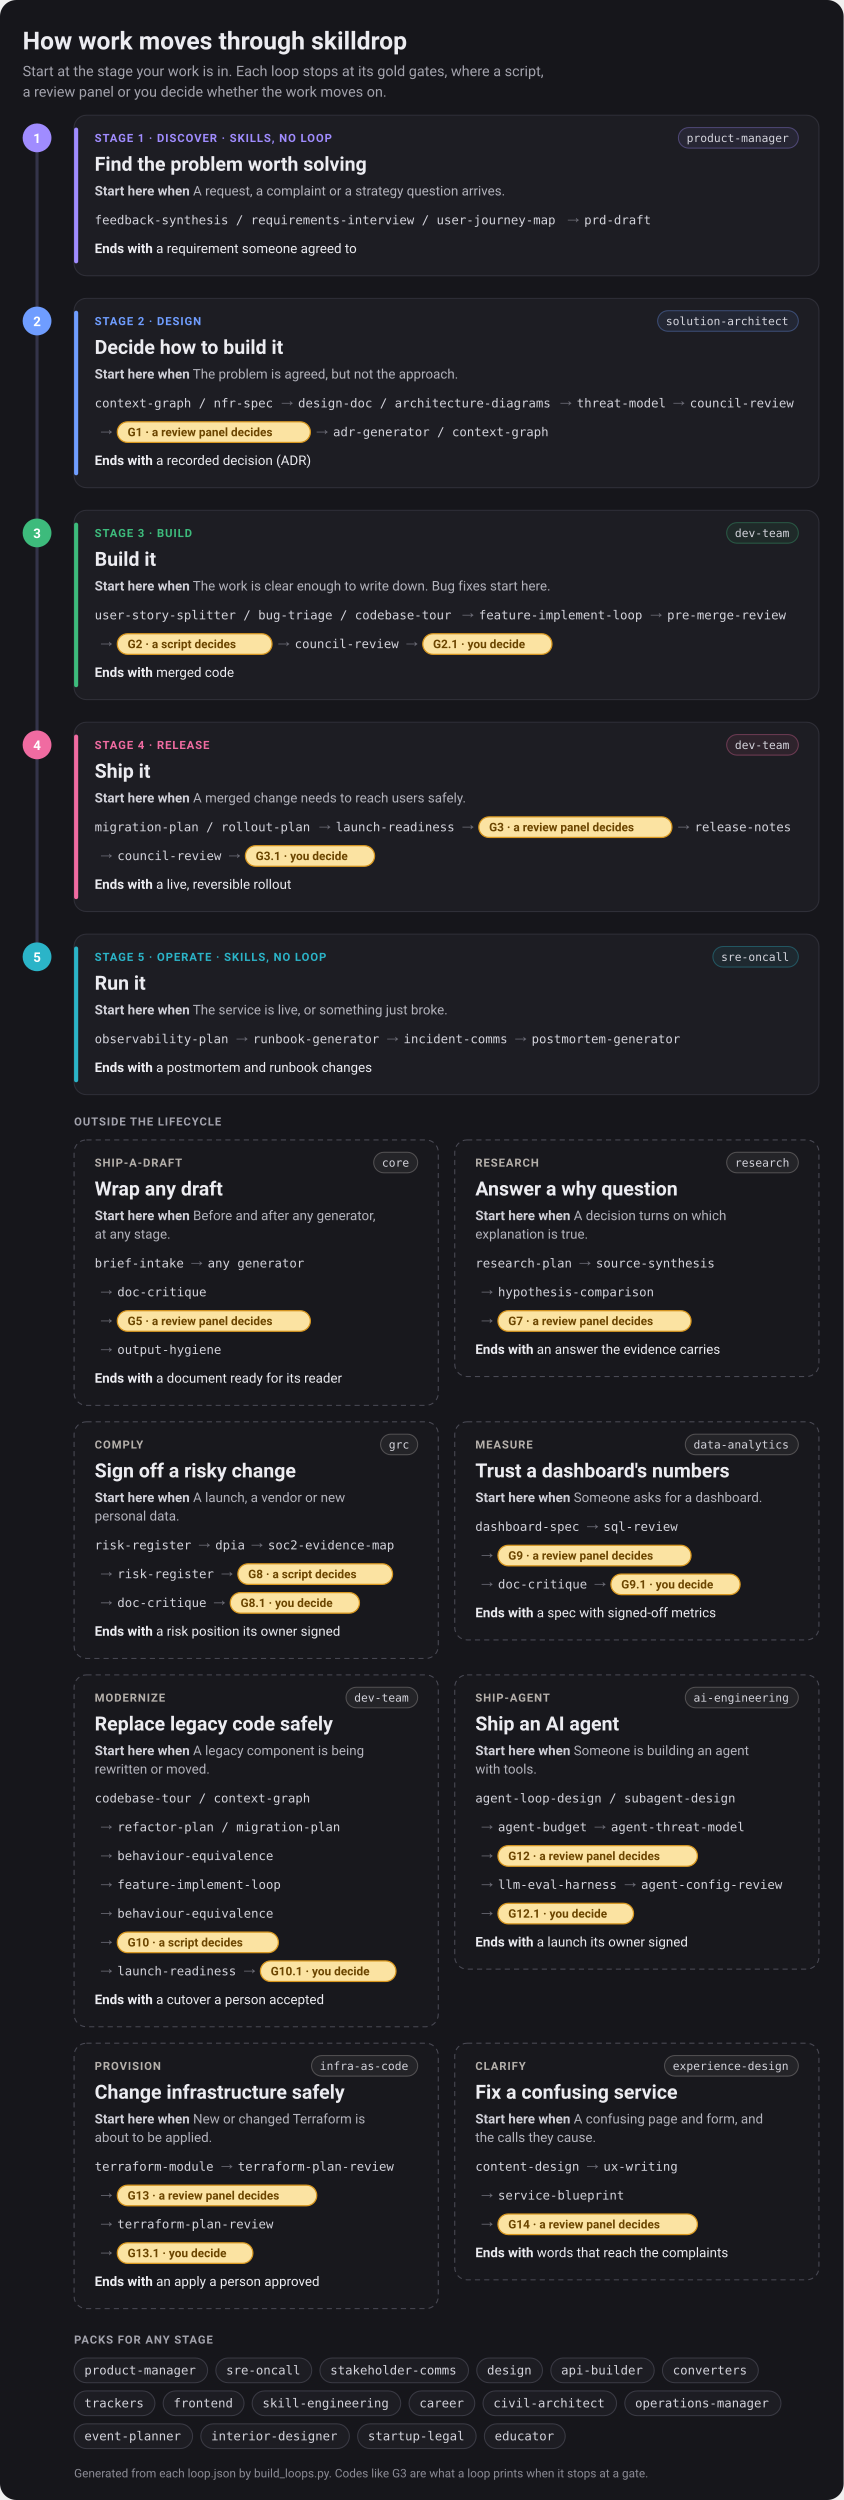
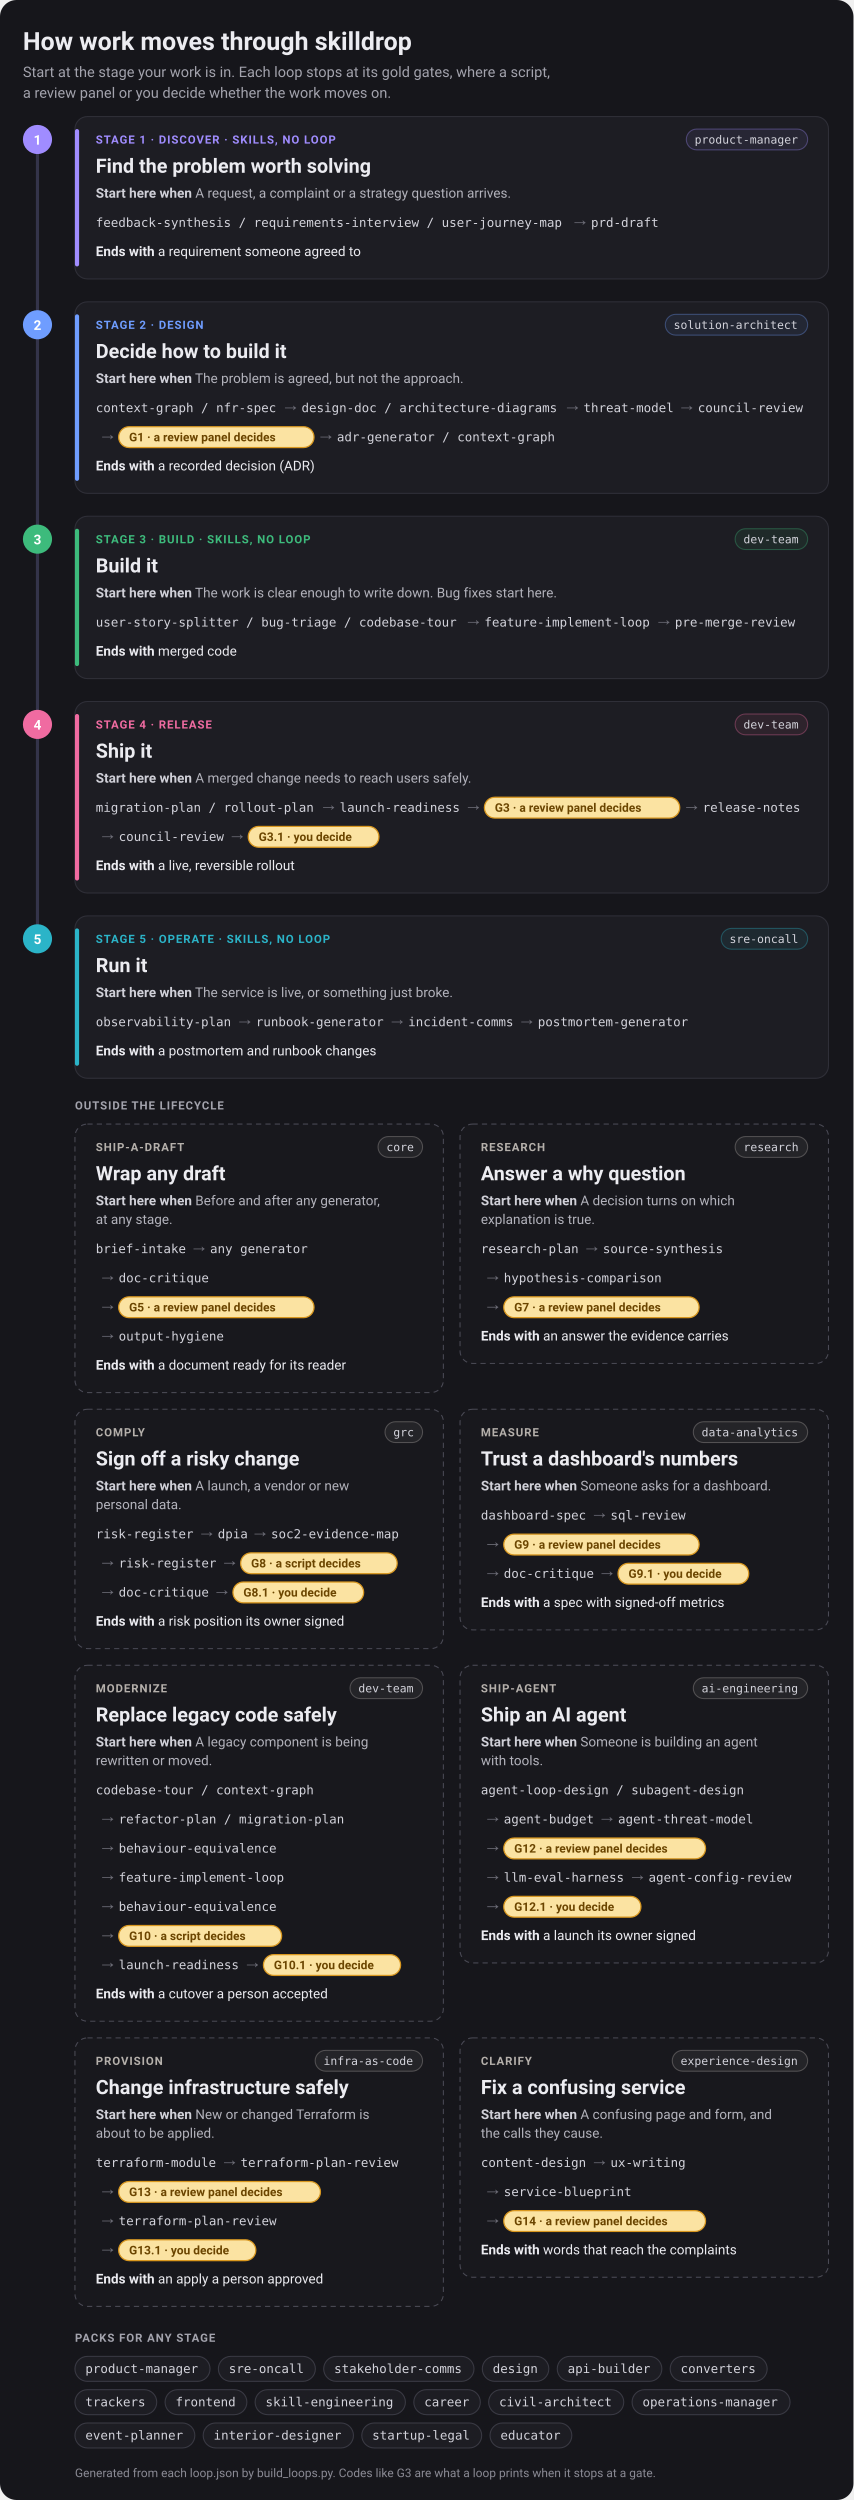
- <svg xmlns="http://www.w3.org/2000/svg" viewBox="0 0 820 2430" width="820" height="2430" role="img" aria-labelledby="om-title om-desc">
+ <svg xmlns="http://www.w3.org/2000/svg" viewBox="0 0 820 2402" width="820" height="2402" role="img" aria-labelledby="om-title om-desc">
  <style>.s,text{font-family:-apple-system,BlinkMacSystemFont,'Segoe UI',Roboto,Helvetica,Arial,sans-serif;}.title{font-size:24px;font-weight:700;fill:#ececf1;}.sub{font-size:14px;fill:#a3a3ad;}.label{font-size:11px;font-weight:700;letter-spacing:.08em;}.h{font-size:19px;font-weight:700;fill:#ececf1;}.muted{font-size:13px;fill:#b3b3bc;}.mono,.chip{font-family:ui-monospace,SFMono-Regular,'SF Mono',Menlo,Consolas,monospace;font-size:12px;fill:#d4d4dc;}.chip{font-size:11px;}.arrow{font-size:13px;fill:#6b6b75;}.gate{fill:#FBE3A2;stroke:#D9971E;stroke-width:1.2;}.gatet{font-size:11.5px;font-weight:700;fill:#6B4500;}.ends{font-size:13px;fill:#ececf1;}.endsl,.startl{font-weight:700;}.startl{fill:#d0d0d8;}.card{fill:#1d1d23;stroke:#2f2f38;}.dashed{fill:#18181d;stroke:#4a4a55;stroke-dasharray:5 4;}.rail{stroke:#34344a;stroke-width:3;}.num{font-size:13px;font-weight:700;fill:#fff;text-anchor:middle;}.section{font-size:11px;font-weight:700;letter-spacing:.08em;fill:#a3a3ad;}.pack{fill:#1d1d23;stroke:#3a3a44;}.foot{font-size:11.5px;fill:#8a8a94;}</style>
-   <rect width="820" height="2430" rx="16" fill="#16161b" />
+   <rect width="820" height="2402" rx="16" fill="#16161b" />
  <text x="22" y="48" class="title">How work moves through skilldrop</text>
  <text x="22" y="74" class="sub">Start at the stage your work is in. Each loop stops at its gold gates, where a script,</text>
  <text x="22" y="94" class="sub">a review panel or you decide whether the work moves on.</text>
-   <line x1="36" y1="134" x2="36" y2="930" class="rail" />
+   <line x1="36" y1="134" x2="36" y2="902" class="rail" />
  <circle cx="36" cy="134" r="14" fill="#a08cff" />
  <text x="36" y="139" class="num">1</text>
  <circle cx="36" cy="312" r="14" fill="#6f9dff" />
  <text x="36" y="317" class="num">2</text>
  <circle cx="36" cy="518" r="14" fill="#3dbb7c" />
  <text x="36" y="523" class="num">3</text>
-   <circle cx="36" cy="724" r="14" fill="#f06ba1" />
-   <text x="36" y="729" class="num">4</text>
-   <circle cx="36" cy="930" r="14" fill="#2bb4c8" />
-   <text x="36" y="935" class="num">5</text>
+   <circle cx="36" cy="696" r="14" fill="#f06ba1" />
+   <text x="36" y="701" class="num">4</text>
+   <circle cx="36" cy="902" r="14" fill="#2bb4c8" />
+   <text x="36" y="907" class="num">5</text>
  <rect x="72" y="112" width="724" height="156" rx="12" class="card" />
  <rect x="72" y="124" width="4" height="132" rx="2" fill="#a08cff" />
  <text x="92" y="138" class="label" fill="#a08cff">STAGE 1 · DISCOVER · SKILLS, NO LOOP</text>
  <rect x="659.4" y="124" width="116.6" height="20" rx="10" fill="#a08cff" fill-opacity=".08" stroke="#a08cff" stroke-opacity=".35" />
  <text x="667.4" y="138" class="chip" fill="#a08cff">product-manager</text>
  <text x="92" y="166" class="h">Find the problem worth solving</text>
  <text x="92" y="190" class="muted">
    <tspan class="startl">Start here when</tspan> A request, a complaint or a strategy question arrives.</text>
  <text x="92.0" y="218" class="mono">feedback-synthesis / requirements-interview / user-journey-map</text>
  <text x="550.8" y="218" class="arrow">→</text>
  <text x="567.8" y="218" class="mono">prd-draft</text>
  <text x="92" y="246" class="ends">
    <tspan class="endsl">Ends with</tspan> a requirement someone agreed to</text>
  <rect x="72" y="290" width="724" height="184" rx="12" class="card" />
  <rect x="72" y="302" width="4" height="160" rx="2" fill="#6f9dff" />
  <text x="92" y="316" class="label" fill="#6f9dff">STAGE 2 · DESIGN</text>
  <rect x="639.2" y="302" width="136.8" height="20" rx="10" fill="#6f9dff" fill-opacity=".08" stroke="#6f9dff" stroke-opacity=".35" />
  <text x="647.2" y="316" class="chip" fill="#6f9dff">solution-architect</text>
  <text x="92" y="344" class="h">Decide how to build it</text>
  <text x="92" y="368" class="muted">
    <tspan class="startl">Start here when</tspan> The problem is agreed, but not the approach.</text>
  <text x="92.0" y="396" class="mono">context-graph / nfr-spec</text>
  <text x="272.7" y="396" class="arrow">→</text>
  <text x="289.7" y="396" class="mono">design-doc / architecture-diagrams</text>
  <text x="543.6" y="396" class="arrow">→</text>
  <text x="560.6" y="396" class="mono">threat-model</text>
  <text x="653.4" y="396" class="arrow">→</text>
  <text x="670.4" y="396" class="mono">council-review</text>
  <text x="97.0" y="424" class="arrow">→</text>
  <rect x="114.0" y="410" width="187.7" height="20" rx="10" class="gate" />
  <text x="124.0" y="424" class="gatet">G1 · a review panel decides</text>
  <text x="306.7" y="424" class="arrow">→</text>
  <text x="323.7" y="424" class="mono">adr-generator / context-graph</text>
  <text x="92" y="452" class="ends">
    <tspan class="endsl">Ends with</tspan> a recorded decision (ADR)</text>
-   <rect x="72" y="496" width="724" height="184" rx="12" class="card" />
-   <rect x="72" y="508" width="4" height="160" rx="2" fill="#3dbb7c" />
-   <text x="92" y="522" class="label" fill="#3dbb7c">STAGE 3 · BUILD</text>
+   <rect x="72" y="496" width="724" height="156" rx="12" class="card" />
+   <rect x="72" y="508" width="4" height="132" rx="2" fill="#3dbb7c" />
+   <text x="92" y="522" class="label" fill="#3dbb7c">STAGE 3 · BUILD · SKILLS, NO LOOP</text>
  <rect x="706.3" y="508" width="69.7" height="20" rx="10" fill="#3dbb7c" fill-opacity=".08" stroke="#3dbb7c" stroke-opacity=".35" />
  <text x="714.3" y="522" class="chip" fill="#3dbb7c">dev-team</text>
  <text x="92" y="550" class="h">Build it</text>
  <text x="92" y="574" class="muted">
    <tspan class="startl">Start here when</tspan> The work is clear enough to write down. Bug fixes start here.</text>
  <text x="92.0" y="602" class="mono">user-story-splitter / bug-triage / codebase-tour</text>
  <text x="448.4" y="602" class="arrow">→</text>
  <text x="465.4" y="602" class="mono">feature-implement-loop</text>
  <text x="631.4" y="602" class="arrow">→</text>
  <text x="648.4" y="602" class="mono">pre-merge-review</text>
-   <text x="97.0" y="630" class="arrow">→</text>
-   <rect x="114.0" y="616" width="150.4" height="20" rx="10" class="gate" />
-   <text x="124.0" y="630" class="gatet">G2 · a script decides</text>
-   <text x="269.4" y="630" class="arrow">→</text>
-   <text x="286.4" y="630" class="mono">council-review</text>
-   <text x="393.9" y="630" class="arrow">→</text>
-   <rect x="410.9" y="616" width="125.6" height="20" rx="10" class="gate" />
-   <text x="420.9" y="630" class="gatet">G2.1 · you decide</text>
-   <text x="92" y="658" class="ends">
+   <text x="92" y="630" class="ends">
    <tspan class="endsl">Ends with</tspan> merged code</text>
-   <rect x="72" y="702" width="724" height="184" rx="12" class="card" />
-   <rect x="72" y="714" width="4" height="160" rx="2" fill="#f06ba1" />
-   <text x="92" y="728" class="label" fill="#f06ba1">STAGE 4 · RELEASE</text>
-   <rect x="706.3" y="714" width="69.7" height="20" rx="10" fill="#f06ba1" fill-opacity=".08" stroke="#f06ba1" stroke-opacity=".35" />
-   <text x="714.3" y="728" class="chip" fill="#f06ba1">dev-team</text>
-   <text x="92" y="756" class="h">Ship it</text>
-   <text x="92" y="780" class="muted">
+   <rect x="72" y="674" width="724" height="184" rx="12" class="card" />
+   <rect x="72" y="686" width="4" height="160" rx="2" fill="#f06ba1" />
+   <text x="92" y="700" class="label" fill="#f06ba1">STAGE 4 · RELEASE</text>
+   <rect x="706.3" y="686" width="69.7" height="20" rx="10" fill="#f06ba1" fill-opacity=".08" stroke="#f06ba1" stroke-opacity=".35" />
+   <text x="714.3" y="700" class="chip" fill="#f06ba1">dev-team</text>
+   <text x="92" y="728" class="h">Ship it</text>
+   <text x="92" y="752" class="muted">
    <tspan class="startl">Start here when</tspan> A merged change needs to reach users safely.</text>
-   <text x="92.0" y="808" class="mono">migration-plan / rollout-plan</text>
-   <text x="309.3" y="808" class="arrow">→</text>
-   <text x="326.3" y="808" class="mono">launch-readiness</text>
-   <text x="448.4" y="808" class="arrow">→</text>
-   <rect x="465.4" y="794" width="187.7" height="20" rx="10" class="gate" />
-   <text x="475.4" y="808" class="gatet">G3 · a review panel decides</text>
-   <text x="658.1" y="808" class="arrow">→</text>
-   <text x="675.1" y="808" class="mono">release-notes</text>
-   <text x="97.0" y="836" class="arrow">→</text>
-   <text x="114.0" y="836" class="mono">council-review</text>
-   <text x="221.5" y="836" class="arrow">→</text>
-   <rect x="238.5" y="822" width="125.6" height="20" rx="10" class="gate" />
-   <text x="248.5" y="836" class="gatet">G3.1 · you decide</text>
-   <text x="92" y="864" class="ends">
+   <text x="92.0" y="780" class="mono">migration-plan / rollout-plan</text>
+   <text x="309.3" y="780" class="arrow">→</text>
+   <text x="326.3" y="780" class="mono">launch-readiness</text>
+   <text x="448.4" y="780" class="arrow">→</text>
+   <rect x="465.4" y="766" width="187.7" height="20" rx="10" class="gate" />
+   <text x="475.4" y="780" class="gatet">G3 · a review panel decides</text>
+   <text x="658.1" y="780" class="arrow">→</text>
+   <text x="675.1" y="780" class="mono">release-notes</text>
+   <text x="97.0" y="808" class="arrow">→</text>
+   <text x="114.0" y="808" class="mono">council-review</text>
+   <text x="221.5" y="808" class="arrow">→</text>
+   <rect x="238.5" y="794" width="125.6" height="20" rx="10" class="gate" />
+   <text x="248.5" y="808" class="gatet">G3.1 · you decide</text>
+   <text x="92" y="836" class="ends">
    <tspan class="endsl">Ends with</tspan> a live, reversible rollout</text>
-   <rect x="72" y="908" width="724" height="156" rx="12" class="card" />
-   <rect x="72" y="920" width="4" height="132" rx="2" fill="#2bb4c8" />
-   <text x="92" y="934" class="label" fill="#2bb4c8">STAGE 5 · OPERATE · SKILLS, NO LOOP</text>
-   <rect x="692.9" y="920" width="83.1" height="20" rx="10" fill="#2bb4c8" fill-opacity=".08" stroke="#2bb4c8" stroke-opacity=".35" />
-   <text x="700.9" y="934" class="chip" fill="#2bb4c8">sre-oncall</text>
-   <text x="92" y="962" class="h">Run it</text>
-   <text x="92" y="986" class="muted">
+   <rect x="72" y="880" width="724" height="156" rx="12" class="card" />
+   <rect x="72" y="892" width="4" height="132" rx="2" fill="#2bb4c8" />
+   <text x="92" y="906" class="label" fill="#2bb4c8">STAGE 5 · OPERATE · SKILLS, NO LOOP</text>
+   <rect x="692.9" y="892" width="83.1" height="20" rx="10" fill="#2bb4c8" fill-opacity=".08" stroke="#2bb4c8" stroke-opacity=".35" />
+   <text x="700.9" y="906" class="chip" fill="#2bb4c8">sre-oncall</text>
+   <text x="92" y="934" class="h">Run it</text>
+   <text x="92" y="958" class="muted">
    <tspan class="startl">Start here when</tspan> The service is live, or something just broke.</text>
-   <text x="92.0" y="1014" class="mono">observability-plan</text>
-   <text x="228.8" y="1014" class="arrow">→</text>
-   <text x="245.8" y="1014" class="mono">runbook-generator</text>
-   <text x="375.2" y="1014" class="arrow">→</text>
-   <text x="392.2" y="1014" class="mono">incident-comms</text>
-   <text x="499.7" y="1014" class="arrow">→</text>
-   <text x="516.7" y="1014" class="mono">postmortem-generator</text>
-   <text x="92" y="1042" class="ends">
+   <text x="92.0" y="986" class="mono">observability-plan</text>
+   <text x="228.8" y="986" class="arrow">→</text>
+   <text x="245.8" y="986" class="mono">runbook-generator</text>
+   <text x="375.2" y="986" class="arrow">→</text>
+   <text x="392.2" y="986" class="mono">incident-comms</text>
+   <text x="499.7" y="986" class="arrow">→</text>
+   <text x="516.7" y="986" class="mono">postmortem-generator</text>
+   <text x="92" y="1014" class="ends">
    <tspan class="endsl">Ends with</tspan> a postmortem and runbook changes</text>
-   <text x="72" y="1094" class="section">OUTSIDE THE LIFECYCLE</text>
-   <rect x="72.0" y="1108" width="354.0" height="258" rx="12" class="card dashed" />
-   <text x="92.0" y="1134" class="label" fill="#b5b0ab">SHIP-A-DRAFT</text>
-   <rect x="363.2" y="1120" width="42.8" height="20" rx="10" fill="#b5b0ab" fill-opacity=".08" stroke="#b5b0ab" stroke-opacity=".35" />
-   <text x="371.2" y="1134" class="chip" fill="#b5b0ab">core</text>
-   <text x="92.0" y="1162" class="h">Wrap any draft</text>
-   <text x="92.0" y="1186" class="muted">
+   <text x="72" y="1066" class="section">OUTSIDE THE LIFECYCLE</text>
+   <rect x="72.0" y="1080" width="354.0" height="258" rx="12" class="card dashed" />
+   <text x="92.0" y="1106" class="label" fill="#b5b0ab">SHIP-A-DRAFT</text>
+   <rect x="363.2" y="1092" width="42.8" height="20" rx="10" fill="#b5b0ab" fill-opacity=".08" stroke="#b5b0ab" stroke-opacity=".35" />
+   <text x="371.2" y="1106" class="chip" fill="#b5b0ab">core</text>
+   <text x="92.0" y="1134" class="h">Wrap any draft</text>
+   <text x="92.0" y="1158" class="muted">
    <tspan class="startl">Start here when</tspan> Before and after any generator,</text>
-   <text x="92.0" y="1204" class="muted">at any stage.</text>
-   <text x="92.0" y="1232" class="mono">brief-intake</text>
-   <text x="184.8" y="1232" class="arrow">→</text>
-   <text x="201.8" y="1232" class="mono">any generator</text>
+   <text x="92.0" y="1176" class="muted">at any stage.</text>
+   <text x="92.0" y="1204" class="mono">brief-intake</text>
+   <text x="184.8" y="1204" class="arrow">→</text>
+   <text x="201.8" y="1204" class="mono">any generator</text>
+   <text x="97.0" y="1232" class="arrow">→</text>
+   <text x="114.0" y="1232" class="mono">doc-critique</text>
  <text x="97.0" y="1260" class="arrow">→</text>
-   <text x="114.0" y="1260" class="mono">doc-critique</text>
+   <rect x="114.0" y="1246" width="187.7" height="20" rx="10" class="gate" />
+   <text x="124.0" y="1260" class="gatet">G5 · a review panel decides</text>
  <text x="97.0" y="1288" class="arrow">→</text>
-   <rect x="114.0" y="1274" width="187.7" height="20" rx="10" class="gate" />
-   <text x="124.0" y="1288" class="gatet">G5 · a review panel decides</text>
-   <text x="97.0" y="1316" class="arrow">→</text>
-   <text x="114.0" y="1316" class="mono">output-hygiene</text>
-   <text x="92.0" y="1344" class="ends">
+   <text x="114.0" y="1288" class="mono">output-hygiene</text>
+   <text x="92.0" y="1316" class="ends">
    <tspan class="endsl">Ends with</tspan> a document ready for its reader</text>
-   <rect x="442.0" y="1108" width="354.0" height="230" rx="12" class="card dashed" />
-   <text x="462.0" y="1134" class="label" fill="#b5b0ab">RESEARCH</text>
-   <rect x="706.3" y="1120" width="69.7" height="20" rx="10" fill="#b5b0ab" fill-opacity=".08" stroke="#b5b0ab" stroke-opacity=".35" />
-   <text x="714.3" y="1134" class="chip" fill="#b5b0ab">research</text>
-   <text x="462.0" y="1162" class="h">Answer a why question</text>
-   <text x="462.0" y="1186" class="muted">
+   <rect x="442.0" y="1080" width="354.0" height="230" rx="12" class="card dashed" />
+   <text x="462.0" y="1106" class="label" fill="#b5b0ab">RESEARCH</text>
+   <rect x="706.3" y="1092" width="69.7" height="20" rx="10" fill="#b5b0ab" fill-opacity=".08" stroke="#b5b0ab" stroke-opacity=".35" />
+   <text x="714.3" y="1106" class="chip" fill="#b5b0ab">research</text>
+   <text x="462.0" y="1134" class="h">Answer a why question</text>
+   <text x="462.0" y="1158" class="muted">
    <tspan class="startl">Start here when</tspan> A decision turns on which</text>
-   <text x="462.0" y="1204" class="muted">explanation is true.</text>
-   <text x="462.0" y="1232" class="mono">research-plan</text>
-   <text x="562.2" y="1232" class="arrow">→</text>
-   <text x="579.2" y="1232" class="mono">source-synthesis</text>
+   <text x="462.0" y="1176" class="muted">explanation is true.</text>
+   <text x="462.0" y="1204" class="mono">research-plan</text>
+   <text x="562.2" y="1204" class="arrow">→</text>
+   <text x="579.2" y="1204" class="mono">source-synthesis</text>
+   <text x="467.0" y="1232" class="arrow">→</text>
+   <text x="484.0" y="1232" class="mono">hypothesis-comparison</text>
  <text x="467.0" y="1260" class="arrow">→</text>
-   <text x="484.0" y="1260" class="mono">hypothesis-comparison</text>
-   <text x="467.0" y="1288" class="arrow">→</text>
-   <rect x="484.0" y="1274" width="187.7" height="20" rx="10" class="gate" />
-   <text x="494.0" y="1288" class="gatet">G7 · a review panel decides</text>
-   <text x="462.0" y="1316" class="ends">
+   <rect x="484.0" y="1246" width="187.7" height="20" rx="10" class="gate" />
+   <text x="494.0" y="1260" class="gatet">G7 · a review panel decides</text>
+   <text x="462.0" y="1288" class="ends">
    <tspan class="endsl">Ends with</tspan> an answer the evidence carries</text>
-   <rect x="72.0" y="1382" width="354.0" height="230" rx="12" class="card dashed" />
-   <text x="92.0" y="1408" class="label" fill="#b5b0ab">COMPLY</text>
-   <rect x="369.9" y="1394" width="36.1" height="20" rx="10" fill="#b5b0ab" fill-opacity=".08" stroke="#b5b0ab" stroke-opacity=".35" />
-   <text x="377.9" y="1408" class="chip" fill="#b5b0ab">grc</text>
-   <text x="92.0" y="1436" class="h">Sign off a risky change</text>
-   <text x="92.0" y="1460" class="muted">
+   <rect x="72.0" y="1354" width="354.0" height="230" rx="12" class="card dashed" />
+   <text x="92.0" y="1380" class="label" fill="#b5b0ab">COMPLY</text>
+   <rect x="369.9" y="1366" width="36.1" height="20" rx="10" fill="#b5b0ab" fill-opacity=".08" stroke="#b5b0ab" stroke-opacity=".35" />
+   <text x="377.9" y="1380" class="chip" fill="#b5b0ab">grc</text>
+   <text x="92.0" y="1408" class="h">Sign off a risky change</text>
+   <text x="92.0" y="1432" class="muted">
    <tspan class="startl">Start here when</tspan> A launch, a vendor or new</text>
-   <text x="92.0" y="1478" class="muted">personal data.</text>
-   <text x="92.0" y="1506" class="mono">risk-register</text>
-   <text x="192.2" y="1506" class="arrow">→</text>
-   <text x="209.2" y="1506" class="mono">dpia</text>
-   <text x="243.4" y="1506" class="arrow">→</text>
-   <text x="260.4" y="1506" class="mono">soc2-evidence-map</text>
+   <text x="92.0" y="1450" class="muted">personal data.</text>
+   <text x="92.0" y="1478" class="mono">risk-register</text>
+   <text x="192.2" y="1478" class="arrow">→</text>
+   <text x="209.2" y="1478" class="mono">dpia</text>
+   <text x="243.4" y="1478" class="arrow">→</text>
+   <text x="260.4" y="1478" class="mono">soc2-evidence-map</text>
+   <text x="97.0" y="1506" class="arrow">→</text>
+   <text x="114.0" y="1506" class="mono">risk-register</text>
+   <text x="214.2" y="1506" class="arrow">→</text>
+   <rect x="231.2" y="1492" width="150.4" height="20" rx="10" class="gate" />
+   <text x="241.2" y="1506" class="gatet">G8 · a script decides</text>
  <text x="97.0" y="1534" class="arrow">→</text>
-   <text x="114.0" y="1534" class="mono">risk-register</text>
-   <text x="214.2" y="1534" class="arrow">→</text>
-   <rect x="231.2" y="1520" width="150.4" height="20" rx="10" class="gate" />
-   <text x="241.2" y="1534" class="gatet">G8 · a script decides</text>
-   <text x="97.0" y="1562" class="arrow">→</text>
-   <text x="114.0" y="1562" class="mono">doc-critique</text>
-   <text x="206.8" y="1562" class="arrow">→</text>
-   <rect x="223.8" y="1548" width="125.6" height="20" rx="10" class="gate" />
-   <text x="233.8" y="1562" class="gatet">G8.1 · you decide</text>
-   <text x="92.0" y="1590" class="ends">
+   <text x="114.0" y="1534" class="mono">doc-critique</text>
+   <text x="206.8" y="1534" class="arrow">→</text>
+   <rect x="223.8" y="1520" width="125.6" height="20" rx="10" class="gate" />
+   <text x="233.8" y="1534" class="gatet">G8.1 · you decide</text>
+   <text x="92.0" y="1562" class="ends">
    <tspan class="endsl">Ends with</tspan> a risk position its owner signed</text>
-   <rect x="442.0" y="1382" width="354.0" height="212" rx="12" class="card dashed" />
-   <text x="462.0" y="1408" class="label" fill="#b5b0ab">MEASURE</text>
-   <rect x="666.1" y="1394" width="109.9" height="20" rx="10" fill="#b5b0ab" fill-opacity=".08" stroke="#b5b0ab" stroke-opacity=".35" />
-   <text x="674.1" y="1408" class="chip" fill="#b5b0ab">data-analytics</text>
-   <text x="462.0" y="1436" class="h">Trust a dashboard's numbers</text>
-   <text x="462.0" y="1460" class="muted">
+   <rect x="442.0" y="1354" width="354.0" height="212" rx="12" class="card dashed" />
+   <text x="462.0" y="1380" class="label" fill="#b5b0ab">MEASURE</text>
+   <rect x="666.1" y="1366" width="109.9" height="20" rx="10" fill="#b5b0ab" fill-opacity=".08" stroke="#b5b0ab" stroke-opacity=".35" />
+   <text x="674.1" y="1380" class="chip" fill="#b5b0ab">data-analytics</text>
+   <text x="462.0" y="1408" class="h">Trust a dashboard's numbers</text>
+   <text x="462.0" y="1432" class="muted">
    <tspan class="startl">Start here when</tspan> Someone asks for a dashboard.</text>
-   <text x="462.0" y="1488" class="mono">dashboard-spec</text>
-   <text x="569.5" y="1488" class="arrow">→</text>
-   <text x="586.5" y="1488" class="mono">sql-review</text>
+   <text x="462.0" y="1460" class="mono">dashboard-spec</text>
+   <text x="569.5" y="1460" class="arrow">→</text>
+   <text x="586.5" y="1460" class="mono">sql-review</text>
+   <text x="467.0" y="1488" class="arrow">→</text>
+   <rect x="484.0" y="1474" width="187.7" height="20" rx="10" class="gate" />
+   <text x="494.0" y="1488" class="gatet">G9 · a review panel decides</text>
  <text x="467.0" y="1516" class="arrow">→</text>
-   <rect x="484.0" y="1502" width="187.7" height="20" rx="10" class="gate" />
-   <text x="494.0" y="1516" class="gatet">G9 · a review panel decides</text>
-   <text x="467.0" y="1544" class="arrow">→</text>
-   <text x="484.0" y="1544" class="mono">doc-critique</text>
-   <text x="576.8" y="1544" class="arrow">→</text>
-   <rect x="593.8" y="1530" width="125.6" height="20" rx="10" class="gate" />
-   <text x="603.8" y="1544" class="gatet">G9.1 · you decide</text>
-   <text x="462.0" y="1572" class="ends">
+   <text x="484.0" y="1516" class="mono">doc-critique</text>
+   <text x="576.8" y="1516" class="arrow">→</text>
+   <rect x="593.8" y="1502" width="125.6" height="20" rx="10" class="gate" />
+   <text x="603.8" y="1516" class="gatet">G9.1 · you decide</text>
+   <text x="462.0" y="1544" class="ends">
    <tspan class="endsl">Ends with</tspan> a spec with signed-off metrics</text>
-   <rect x="72.0" y="1628" width="354.0" height="342" rx="12" class="card dashed" />
-   <text x="92.0" y="1654" class="label" fill="#b5b0ab">MODERNIZE</text>
-   <rect x="336.3" y="1640" width="69.7" height="20" rx="10" fill="#b5b0ab" fill-opacity=".08" stroke="#b5b0ab" stroke-opacity=".35" />
-   <text x="344.3" y="1654" class="chip" fill="#b5b0ab">dev-team</text>
-   <text x="92.0" y="1682" class="h">Replace legacy code safely</text>
-   <text x="92.0" y="1706" class="muted">
+   <rect x="72.0" y="1600" width="354.0" height="342" rx="12" class="card dashed" />
+   <text x="92.0" y="1626" class="label" fill="#b5b0ab">MODERNIZE</text>
+   <rect x="336.3" y="1612" width="69.7" height="20" rx="10" fill="#b5b0ab" fill-opacity=".08" stroke="#b5b0ab" stroke-opacity=".35" />
+   <text x="344.3" y="1626" class="chip" fill="#b5b0ab">dev-team</text>
+   <text x="92.0" y="1654" class="h">Replace legacy code safely</text>
+   <text x="92.0" y="1678" class="muted">
    <tspan class="startl">Start here when</tspan> A legacy component is being</text>
-   <text x="92.0" y="1724" class="muted">rewritten or moved.</text>
-   <text x="92.0" y="1752" class="mono">codebase-tour / context-graph</text>
+   <text x="92.0" y="1696" class="muted">rewritten or moved.</text>
+   <text x="92.0" y="1724" class="mono">codebase-tour / context-graph</text>
+   <text x="97.0" y="1752" class="arrow">→</text>
+   <text x="114.0" y="1752" class="mono">refactor-plan / migration-plan</text>
  <text x="97.0" y="1780" class="arrow">→</text>
-   <text x="114.0" y="1780" class="mono">refactor-plan / migration-plan</text>
+   <text x="114.0" y="1780" class="mono">behaviour-equivalence</text>
  <text x="97.0" y="1808" class="arrow">→</text>
-   <text x="114.0" y="1808" class="mono">behaviour-equivalence</text>
+   <text x="114.0" y="1808" class="mono">feature-implement-loop</text>
  <text x="97.0" y="1836" class="arrow">→</text>
-   <text x="114.0" y="1836" class="mono">feature-implement-loop</text>
+   <text x="114.0" y="1836" class="mono">behaviour-equivalence</text>
  <text x="97.0" y="1864" class="arrow">→</text>
-   <text x="114.0" y="1864" class="mono">behaviour-equivalence</text>
+   <rect x="114.0" y="1850" width="156.6" height="20" rx="10" class="gate" />
+   <text x="124.0" y="1864" class="gatet">G10 · a script decides</text>
  <text x="97.0" y="1892" class="arrow">→</text>
-   <rect x="114.0" y="1878" width="156.6" height="20" rx="10" class="gate" />
-   <text x="124.0" y="1892" class="gatet">G10 · a script decides</text>
-   <text x="97.0" y="1920" class="arrow">→</text>
-   <text x="114.0" y="1920" class="mono">launch-readiness</text>
-   <text x="236.1" y="1920" class="arrow">→</text>
-   <rect x="253.1" y="1906" width="131.8" height="20" rx="10" class="gate" />
-   <text x="263.1" y="1920" class="gatet">G10.1 · you decide</text>
-   <text x="92.0" y="1948" class="ends">
+   <text x="114.0" y="1892" class="mono">launch-readiness</text>
+   <text x="236.1" y="1892" class="arrow">→</text>
+   <rect x="253.1" y="1878" width="131.8" height="20" rx="10" class="gate" />
+   <text x="263.1" y="1892" class="gatet">G10.1 · you decide</text>
+   <text x="92.0" y="1920" class="ends">
    <tspan class="endsl">Ends with</tspan> a cutover a person accepted</text>
-   <rect x="442.0" y="1628" width="354.0" height="286" rx="12" class="card dashed" />
-   <text x="462.0" y="1654" class="label" fill="#b5b0ab">SHIP-AGENT</text>
-   <rect x="666.1" y="1640" width="109.9" height="20" rx="10" fill="#b5b0ab" fill-opacity=".08" stroke="#b5b0ab" stroke-opacity=".35" />
-   <text x="674.1" y="1654" class="chip" fill="#b5b0ab">ai-engineering</text>
-   <text x="462.0" y="1682" class="h">Ship an AI agent</text>
-   <text x="462.0" y="1706" class="muted">
+   <rect x="442.0" y="1600" width="354.0" height="286" rx="12" class="card dashed" />
+   <text x="462.0" y="1626" class="label" fill="#b5b0ab">SHIP-AGENT</text>
+   <rect x="666.1" y="1612" width="109.9" height="20" rx="10" fill="#b5b0ab" fill-opacity=".08" stroke="#b5b0ab" stroke-opacity=".35" />
+   <text x="674.1" y="1626" class="chip" fill="#b5b0ab">ai-engineering</text>
+   <text x="462.0" y="1654" class="h">Ship an AI agent</text>
+   <text x="462.0" y="1678" class="muted">
    <tspan class="startl">Start here when</tspan> Someone is building an agent</text>
-   <text x="462.0" y="1724" class="muted">with tools.</text>
-   <text x="462.0" y="1752" class="mono">agent-loop-design / subagent-design</text>
+   <text x="462.0" y="1696" class="muted">with tools.</text>
+   <text x="462.0" y="1724" class="mono">agent-loop-design / subagent-design</text>
+   <text x="467.0" y="1752" class="arrow">→</text>
+   <text x="484.0" y="1752" class="mono">agent-budget</text>
+   <text x="576.8" y="1752" class="arrow">→</text>
+   <text x="593.8" y="1752" class="mono">agent-threat-model</text>
  <text x="467.0" y="1780" class="arrow">→</text>
-   <text x="484.0" y="1780" class="mono">agent-budget</text>
-   <text x="576.8" y="1780" class="arrow">→</text>
-   <text x="593.8" y="1780" class="mono">agent-threat-model</text>
+   <rect x="484.0" y="1766" width="193.9" height="20" rx="10" class="gate" />
+   <text x="494.0" y="1780" class="gatet">G12 · a review panel decides</text>
  <text x="467.0" y="1808" class="arrow">→</text>
-   <rect x="484.0" y="1794" width="193.9" height="20" rx="10" class="gate" />
-   <text x="494.0" y="1808" class="gatet">G12 · a review panel decides</text>
+   <text x="484.0" y="1808" class="mono">llm-eval-harness</text>
+   <text x="606.1" y="1808" class="arrow">→</text>
+   <text x="623.1" y="1808" class="mono">agent-config-review</text>
  <text x="467.0" y="1836" class="arrow">→</text>
-   <text x="484.0" y="1836" class="mono">llm-eval-harness</text>
-   <text x="606.1" y="1836" class="arrow">→</text>
-   <text x="623.1" y="1836" class="mono">agent-config-review</text>
-   <text x="467.0" y="1864" class="arrow">→</text>
-   <rect x="484.0" y="1850" width="131.8" height="20" rx="10" class="gate" />
-   <text x="494.0" y="1864" class="gatet">G12.1 · you decide</text>
-   <text x="462.0" y="1892" class="ends">
+   <rect x="484.0" y="1822" width="131.8" height="20" rx="10" class="gate" />
+   <text x="494.0" y="1836" class="gatet">G12.1 · you decide</text>
+   <text x="462.0" y="1864" class="ends">
    <tspan class="endsl">Ends with</tspan> a launch its owner signed</text>
-   <rect x="72.0" y="1986" width="354.0" height="258" rx="12" class="card dashed" />
-   <text x="92.0" y="2012" class="label" fill="#b5b0ab">PROVISION</text>
-   <rect x="302.8" y="1998" width="103.2" height="20" rx="10" fill="#b5b0ab" fill-opacity=".08" stroke="#b5b0ab" stroke-opacity=".35" />
-   <text x="310.8" y="2012" class="chip" fill="#b5b0ab">infra-as-code</text>
-   <text x="92.0" y="2040" class="h">Change infrastructure safely</text>
-   <text x="92.0" y="2064" class="muted">
+   <rect x="72.0" y="1958" width="354.0" height="258" rx="12" class="card dashed" />
+   <text x="92.0" y="1984" class="label" fill="#b5b0ab">PROVISION</text>
+   <rect x="302.8" y="1970" width="103.2" height="20" rx="10" fill="#b5b0ab" fill-opacity=".08" stroke="#b5b0ab" stroke-opacity=".35" />
+   <text x="310.8" y="1984" class="chip" fill="#b5b0ab">infra-as-code</text>
+   <text x="92.0" y="2012" class="h">Change infrastructure safely</text>
+   <text x="92.0" y="2036" class="muted">
    <tspan class="startl">Start here when</tspan> New or changed Terraform is</text>
-   <text x="92.0" y="2082" class="muted">about to be applied.</text>
-   <text x="92.0" y="2110" class="mono">terraform-module</text>
-   <text x="214.1" y="2110" class="arrow">→</text>
-   <text x="231.1" y="2110" class="mono">terraform-plan-review</text>
+   <text x="92.0" y="2054" class="muted">about to be applied.</text>
+   <text x="92.0" y="2082" class="mono">terraform-module</text>
+   <text x="214.1" y="2082" class="arrow">→</text>
+   <text x="231.1" y="2082" class="mono">terraform-plan-review</text>
+   <text x="97.0" y="2110" class="arrow">→</text>
+   <rect x="114.0" y="2096" width="193.9" height="20" rx="10" class="gate" />
+   <text x="124.0" y="2110" class="gatet">G13 · a review panel decides</text>
  <text x="97.0" y="2138" class="arrow">→</text>
-   <rect x="114.0" y="2124" width="193.9" height="20" rx="10" class="gate" />
-   <text x="124.0" y="2138" class="gatet">G13 · a review panel decides</text>
+   <text x="114.0" y="2138" class="mono">terraform-plan-review</text>
  <text x="97.0" y="2166" class="arrow">→</text>
-   <text x="114.0" y="2166" class="mono">terraform-plan-review</text>
-   <text x="97.0" y="2194" class="arrow">→</text>
-   <rect x="114.0" y="2180" width="131.8" height="20" rx="10" class="gate" />
-   <text x="124.0" y="2194" class="gatet">G13.1 · you decide</text>
-   <text x="92.0" y="2222" class="ends">
+   <rect x="114.0" y="2152" width="131.8" height="20" rx="10" class="gate" />
+   <text x="124.0" y="2166" class="gatet">G13.1 · you decide</text>
+   <text x="92.0" y="2194" class="ends">
    <tspan class="endsl">Ends with</tspan> an apply a person approved</text>
-   <rect x="442.0" y="1986" width="354.0" height="230" rx="12" class="card dashed" />
-   <text x="462.0" y="2012" class="label" fill="#b5b0ab">CLARIFY</text>
-   <rect x="645.9" y="1998" width="130.1" height="20" rx="10" fill="#b5b0ab" fill-opacity=".08" stroke="#b5b0ab" stroke-opacity=".35" />
-   <text x="653.9" y="2012" class="chip" fill="#b5b0ab">experience-design</text>
-   <text x="462.0" y="2040" class="h">Fix a confusing service</text>
-   <text x="462.0" y="2064" class="muted">
+   <rect x="442.0" y="1958" width="354.0" height="230" rx="12" class="card dashed" />
+   <text x="462.0" y="1984" class="label" fill="#b5b0ab">CLARIFY</text>
+   <rect x="645.9" y="1970" width="130.1" height="20" rx="10" fill="#b5b0ab" fill-opacity=".08" stroke="#b5b0ab" stroke-opacity=".35" />
+   <text x="653.9" y="1984" class="chip" fill="#b5b0ab">experience-design</text>
+   <text x="462.0" y="2012" class="h">Fix a confusing service</text>
+   <text x="462.0" y="2036" class="muted">
    <tspan class="startl">Start here when</tspan> A confusing page and form, and</text>
-   <text x="462.0" y="2082" class="muted">the calls they cause.</text>
-   <text x="462.0" y="2110" class="mono">content-design</text>
-   <text x="569.5" y="2110" class="arrow">→</text>
-   <text x="586.5" y="2110" class="mono">ux-writing</text>
+   <text x="462.0" y="2054" class="muted">the calls they cause.</text>
+   <text x="462.0" y="2082" class="mono">content-design</text>
+   <text x="569.5" y="2082" class="arrow">→</text>
+   <text x="586.5" y="2082" class="mono">ux-writing</text>
+   <text x="467.0" y="2110" class="arrow">→</text>
+   <text x="484.0" y="2110" class="mono">service-blueprint</text>
  <text x="467.0" y="2138" class="arrow">→</text>
-   <text x="484.0" y="2138" class="mono">service-blueprint</text>
-   <text x="467.0" y="2166" class="arrow">→</text>
-   <rect x="484.0" y="2152" width="193.9" height="20" rx="10" class="gate" />
-   <text x="494.0" y="2166" class="gatet">G14 · a review panel decides</text>
-   <text x="462.0" y="2194" class="ends">
+   <rect x="484.0" y="2124" width="193.9" height="20" rx="10" class="gate" />
+   <text x="494.0" y="2138" class="gatet">G14 · a review panel decides</text>
+   <text x="462.0" y="2166" class="ends">
    <tspan class="endsl">Ends with</tspan> words that reach the complaints</text>
-   <text x="72" y="2278" class="section">PACKS FOR ANY STAGE</text>
-   <rect x="72.0" y="2292" width="129.8" height="24" rx="12" class="pack" />
-   <text x="82.0" y="2308" class="mono">product-manager</text>
-   <rect x="209.8" y="2292" width="93.2" height="24" rx="12" class="pack" />
-   <text x="219.8" y="2308" class="mono">sre-oncall</text>
-   <rect x="311.0" y="2292" width="144.4" height="24" rx="12" class="pack" />
-   <text x="321.0" y="2308" class="mono">stakeholder-comms</text>
-   <rect x="463.4" y="2292" width="63.9" height="24" rx="12" class="pack" />
-   <text x="473.4" y="2308" class="mono">design</text>
-   <rect x="535.4" y="2292" width="100.5" height="24" rx="12" class="pack" />
-   <text x="545.4" y="2308" class="mono">api-builder</text>
-   <rect x="643.9" y="2292" width="93.2" height="24" rx="12" class="pack" />
-   <text x="653.9" y="2308" class="mono">converters</text>
-   <rect x="72.0" y="2324" width="78.6" height="24" rx="12" class="pack" />
-   <text x="82.0" y="2340" class="mono">trackers</text>
-   <rect x="158.6" y="2324" width="78.6" height="24" rx="12" class="pack" />
-   <text x="168.6" y="2340" class="mono">frontend</text>
-   <rect x="245.1" y="2324" width="144.4" height="24" rx="12" class="pack" />
-   <text x="255.1" y="2340" class="mono">skill-engineering</text>
-   <rect x="397.6" y="2324" width="63.9" height="24" rx="12" class="pack" />
-   <text x="407.6" y="2340" class="mono">career</text>
-   <rect x="469.5" y="2324" width="129.8" height="24" rx="12" class="pack" />
-   <text x="479.5" y="2340" class="mono">civil-architect</text>
-   <rect x="607.3" y="2324" width="151.8" height="24" rx="12" class="pack" />
-   <text x="617.3" y="2340" class="mono">operations-manager</text>
-   <rect x="72.0" y="2356" width="115.2" height="24" rx="12" class="pack" />
-   <text x="82.0" y="2372" class="mono">event-planner</text>
-   <rect x="195.2" y="2356" width="144.4" height="24" rx="12" class="pack" />
-   <text x="205.2" y="2372" class="mono">interior-designer</text>
-   <rect x="347.6" y="2356" width="115.2" height="24" rx="12" class="pack" />
-   <text x="357.6" y="2372" class="mono">startup-legal</text>
-   <rect x="470.8" y="2356" width="78.6" height="24" rx="12" class="pack" />
-   <text x="480.8" y="2372" class="mono">educator</text>
-   <text x="72" y="2408" class="foot">Generated from each loop.json by build_loops.py. Codes like G3 are what a loop prints when it stops at a gate.</text>
+   <text x="72" y="2250" class="section">PACKS FOR ANY STAGE</text>
+   <rect x="72.0" y="2264" width="129.8" height="24" rx="12" class="pack" />
+   <text x="82.0" y="2280" class="mono">product-manager</text>
+   <rect x="209.8" y="2264" width="93.2" height="24" rx="12" class="pack" />
+   <text x="219.8" y="2280" class="mono">sre-oncall</text>
+   <rect x="311.0" y="2264" width="144.4" height="24" rx="12" class="pack" />
+   <text x="321.0" y="2280" class="mono">stakeholder-comms</text>
+   <rect x="463.4" y="2264" width="63.9" height="24" rx="12" class="pack" />
+   <text x="473.4" y="2280" class="mono">design</text>
+   <rect x="535.4" y="2264" width="100.5" height="24" rx="12" class="pack" />
+   <text x="545.4" y="2280" class="mono">api-builder</text>
+   <rect x="643.9" y="2264" width="93.2" height="24" rx="12" class="pack" />
+   <text x="653.9" y="2280" class="mono">converters</text>
+   <rect x="72.0" y="2296" width="78.6" height="24" rx="12" class="pack" />
+   <text x="82.0" y="2312" class="mono">trackers</text>
+   <rect x="158.6" y="2296" width="78.6" height="24" rx="12" class="pack" />
+   <text x="168.6" y="2312" class="mono">frontend</text>
+   <rect x="245.1" y="2296" width="144.4" height="24" rx="12" class="pack" />
+   <text x="255.1" y="2312" class="mono">skill-engineering</text>
+   <rect x="397.6" y="2296" width="63.9" height="24" rx="12" class="pack" />
+   <text x="407.6" y="2312" class="mono">career</text>
+   <rect x="469.5" y="2296" width="129.8" height="24" rx="12" class="pack" />
+   <text x="479.5" y="2312" class="mono">civil-architect</text>
+   <rect x="607.3" y="2296" width="151.8" height="24" rx="12" class="pack" />
+   <text x="617.3" y="2312" class="mono">operations-manager</text>
+   <rect x="72.0" y="2328" width="115.2" height="24" rx="12" class="pack" />
+   <text x="82.0" y="2344" class="mono">event-planner</text>
+   <rect x="195.2" y="2328" width="144.4" height="24" rx="12" class="pack" />
+   <text x="205.2" y="2344" class="mono">interior-designer</text>
+   <rect x="347.6" y="2328" width="115.2" height="24" rx="12" class="pack" />
+   <text x="357.6" y="2344" class="mono">startup-legal</text>
+   <rect x="470.8" y="2328" width="78.6" height="24" rx="12" class="pack" />
+   <text x="480.8" y="2344" class="mono">educator</text>
+   <text x="72" y="2380" class="foot">Generated from each loop.json by build_loops.py. Codes like G3 are what a loop prints when it stops at a gate.</text>
</svg>
